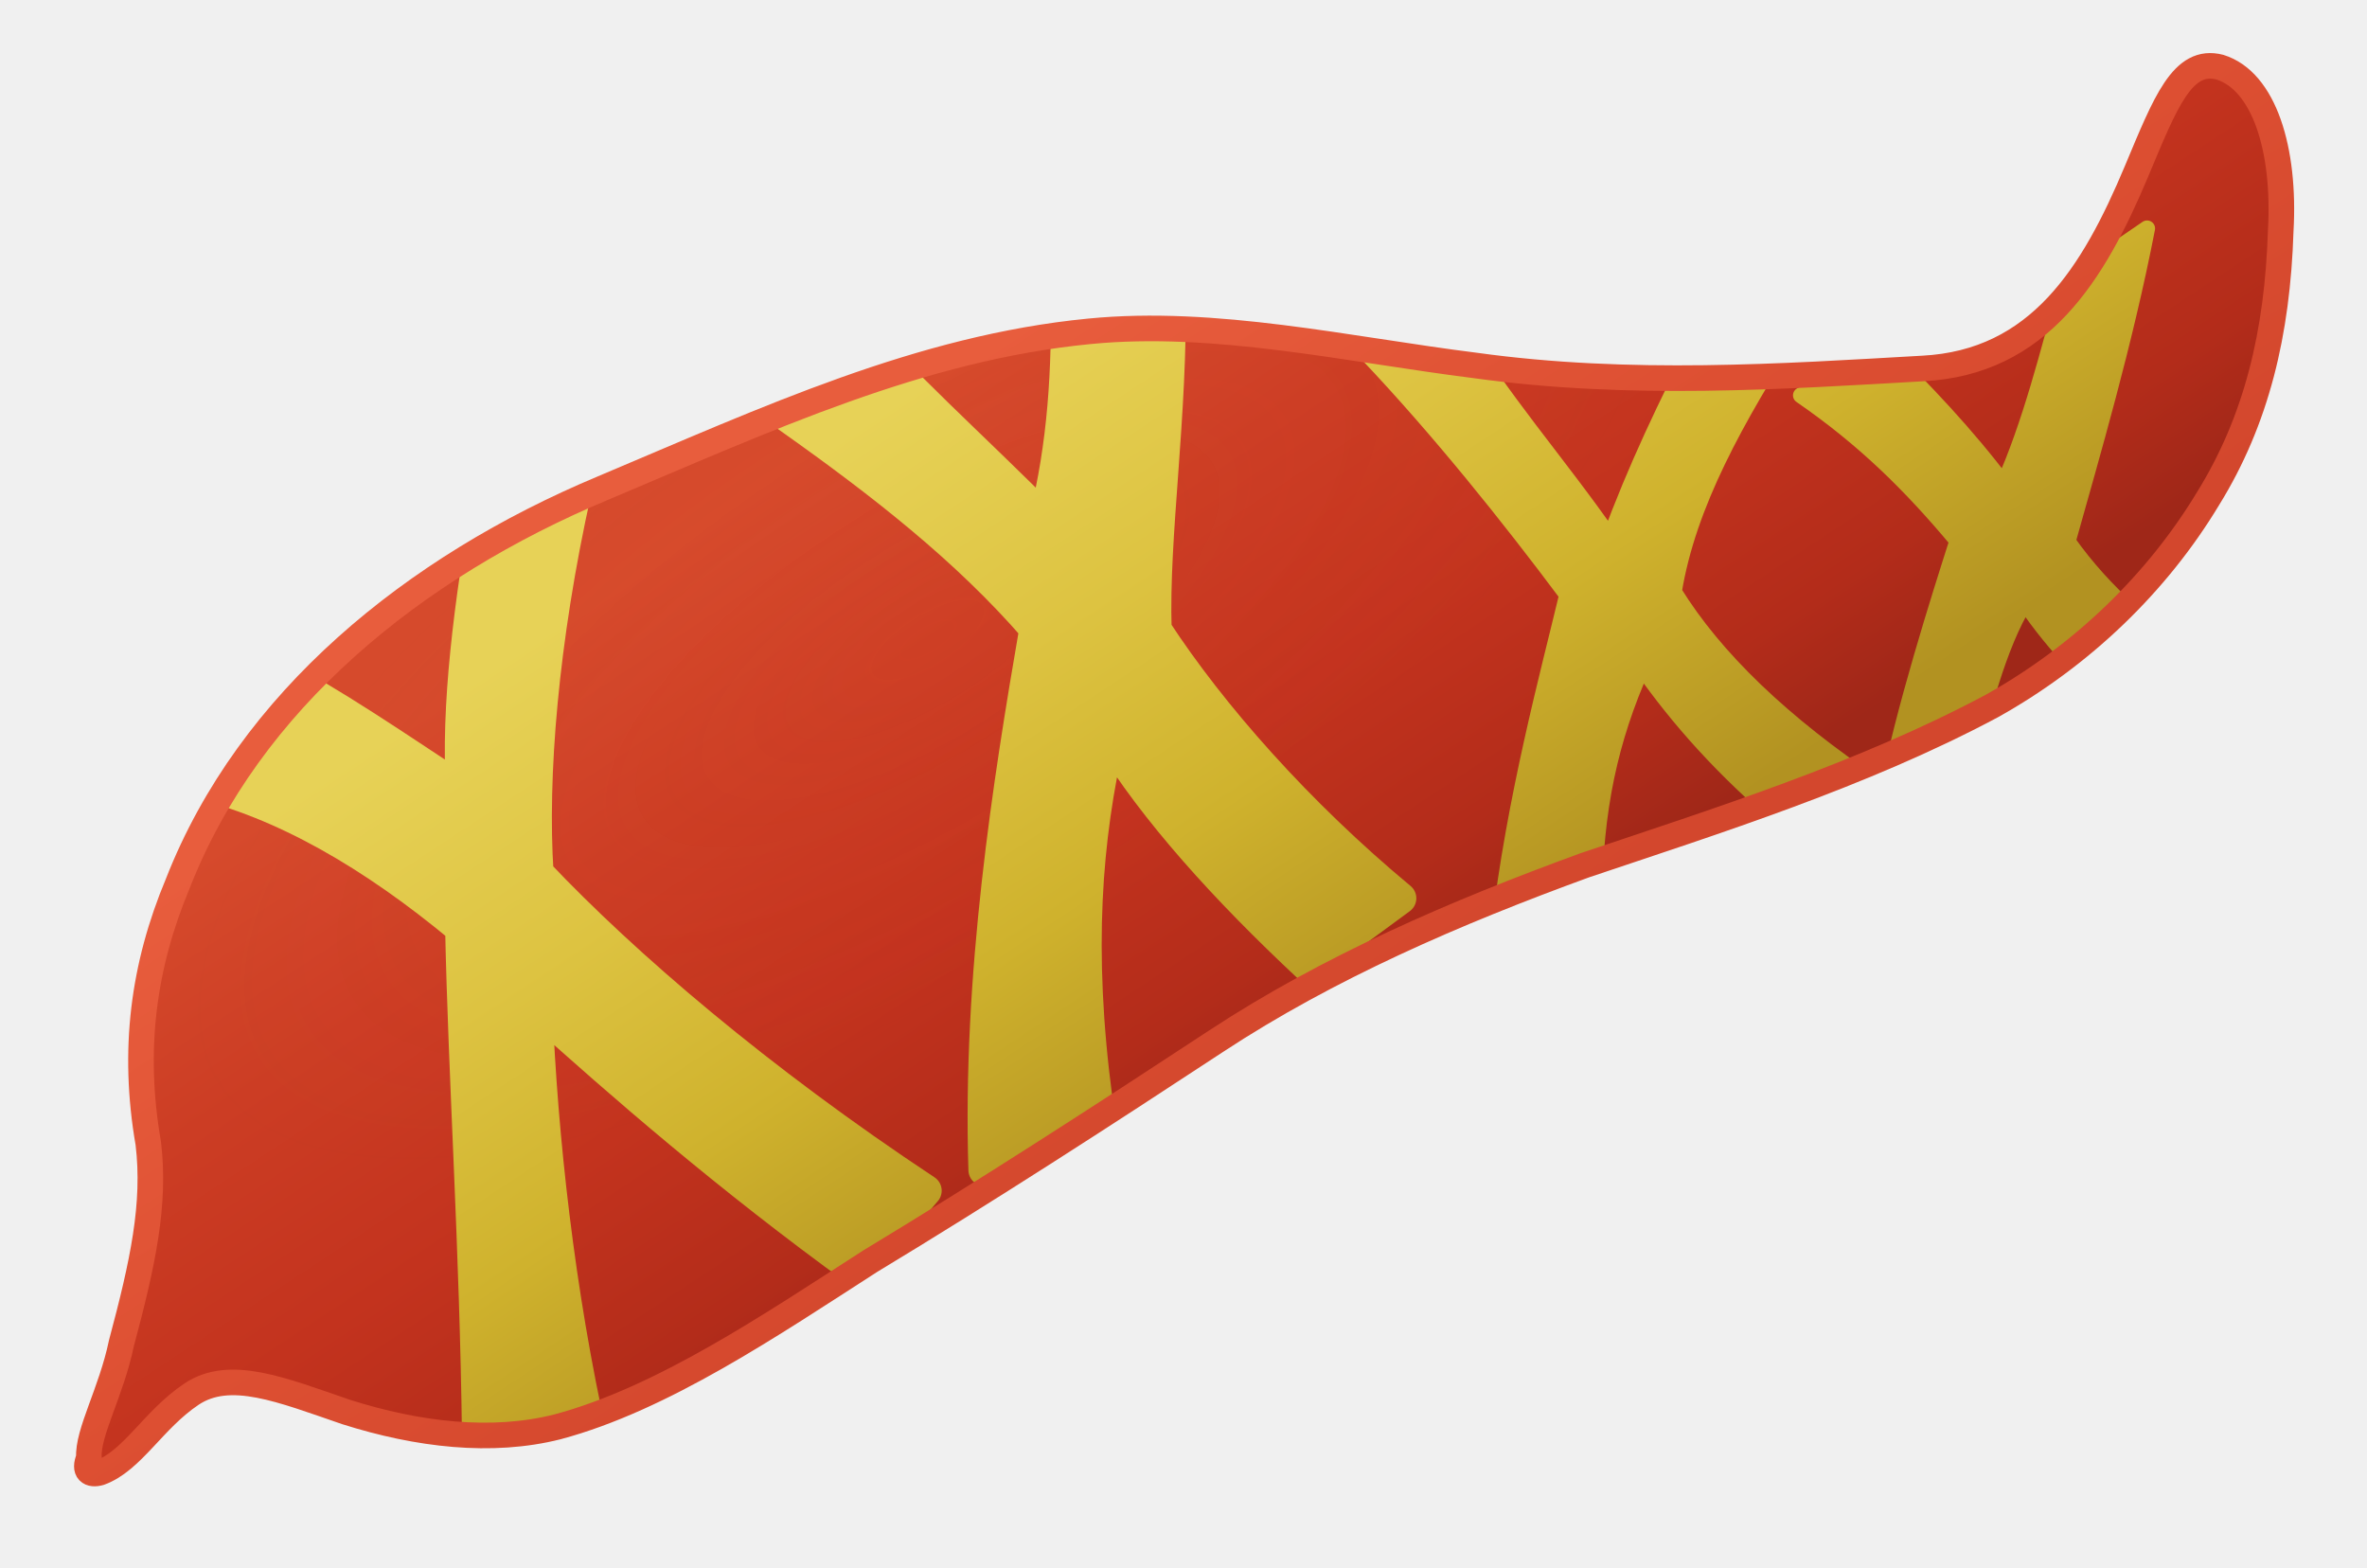
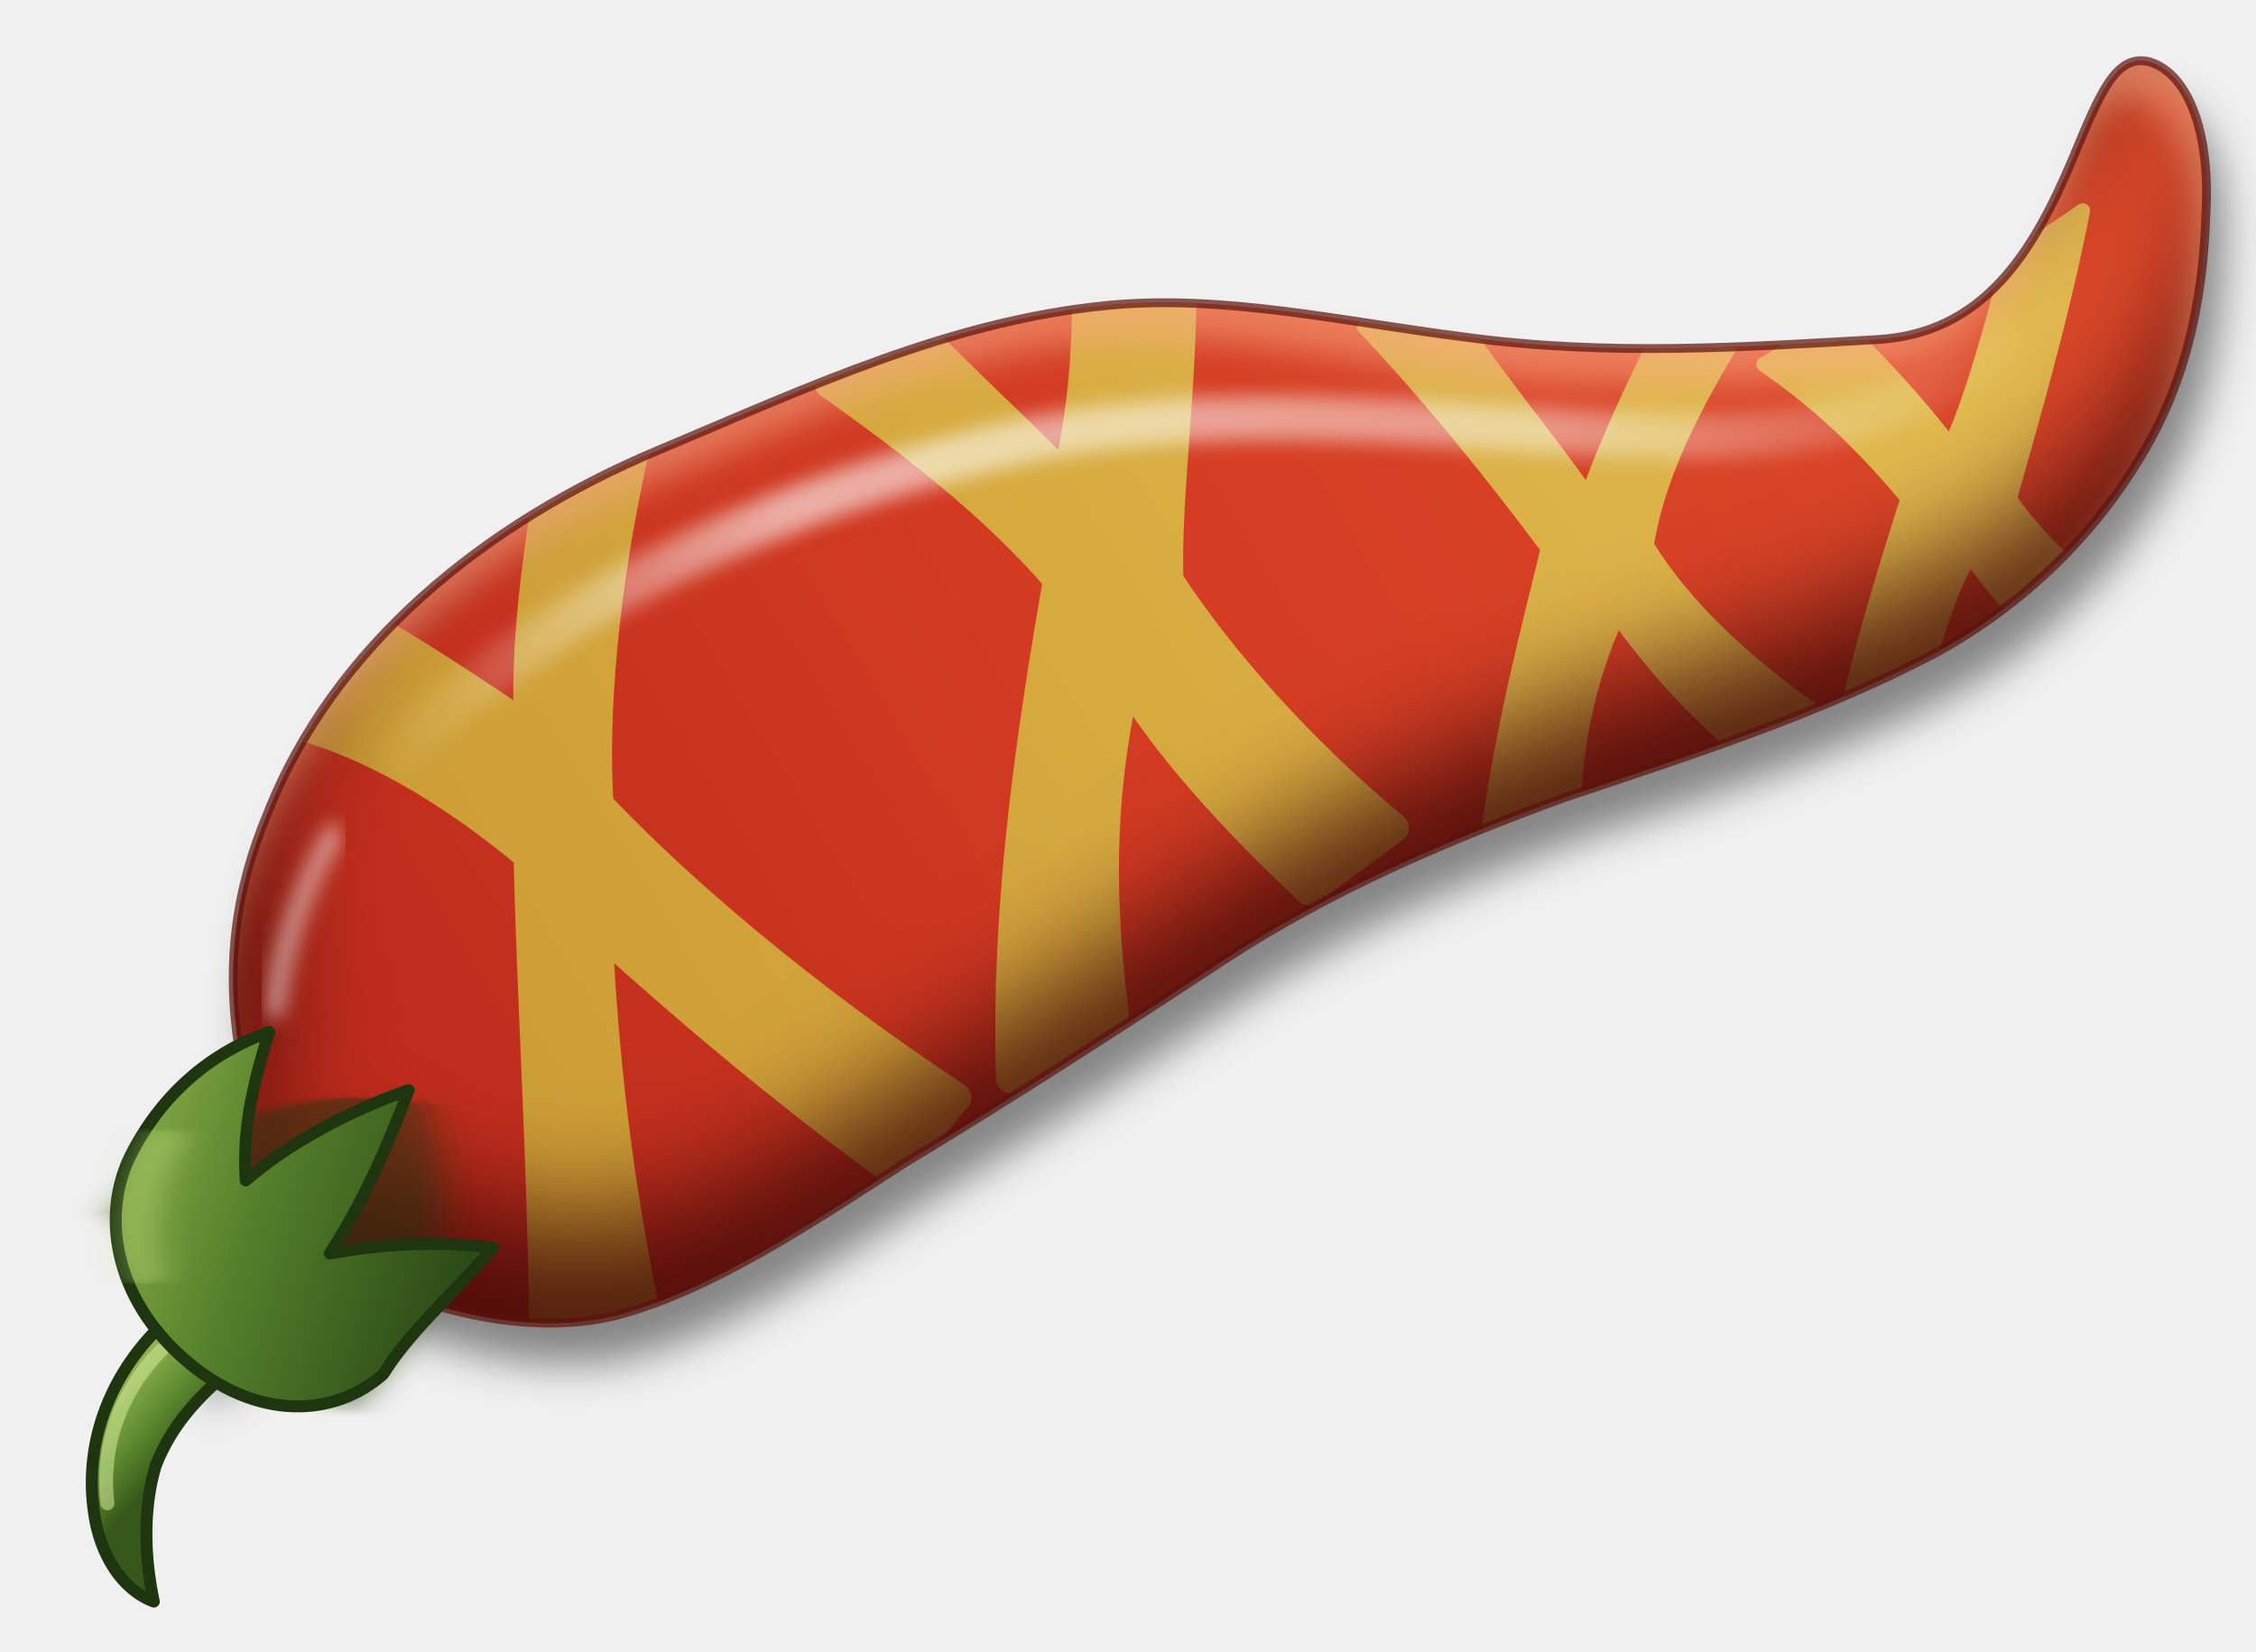
- <svg xmlns="http://www.w3.org/2000/svg" width="1110" height="735" viewBox="60 10 740 490" role="img" aria-labelledby="title">
+ <svg xmlns="http://www.w3.org/2000/svg" viewBox="25 10 765 560" role="img" aria-labelledby="title">
  <defs>
-     <linearGradient id="body-shade" gradientUnits="userSpaceOnUse" x1="325" y1="145" x2="462" y2="353">
-       <stop offset="0" stop-color="#D64A2C" />
-       <stop offset="0.28" stop-color="#CC3D24" />
-       <stop offset="0.58" stop-color="#C3331E" />
-       <stop offset="0.84" stop-color="#B32C1A" />
-       <stop offset="1" stop-color="#9F2718" />
-     </linearGradient>
-     <linearGradient id="yellow-shade" gradientUnits="userSpaceOnUse" x1="325" y1="145" x2="462" y2="353">
-       <stop offset="0" stop-color="#E7D257" />
-       <stop offset="0.35" stop-color="#DDC341" />
-       <stop offset="0.65" stop-color="#CFB22D" />
-       <stop offset="1" stop-color="#B29221" />
-     </linearGradient>
-     <linearGradient id="edge-shade" gradientUnits="userSpaceOnUse" x1="325" y1="145" x2="462" y2="353">
-       <stop offset="0" stop-color="#E85D3D" />
-       <stop offset="0.55" stop-color="#DD4F32" />
-       <stop offset="1" stop-color="#D3472D" />
-     </linearGradient>
-     <radialGradient id="soft-light" gradientUnits="userSpaceOnUse" cx="350" cy="210" r="270" gradientTransform="translate(350 210) rotate(-32) scale(1 0.38) translate(-350 -210)">
-       <stop offset="0" stop-color="#E65A35" stop-opacity="0.08" />
-       <stop offset="0.45" stop-color="#E65A35" stop-opacity="0.035" />
-       <stop offset="1" stop-color="#E65A35" stop-opacity="0" />
-     </radialGradient>
    <path id="outline" d="M 87.805,465.703       C 87.291,457.921 94.796,445.167 97.961,429.897       C 104.658,404.914 108.651,386.382 106.354,367.408       C 101.3,338.283 104.779,311.968 115.596,286.167       C 137.91,229.081 189.409,187.318 248.298,162.671       C 300.07,140.846 347.649,118.727 400.523,113.579       C 439.916,109.699 481.239,119.233 521.219,124.247       C 569.659,130.96 617.438,127.667 661.098,125.193       C 697.493,123.316 714.453,95.732 727.974,63.481       C 736.987,41.981 742.322,27.969 754,31       C 767.848,35.29 774.484,56.78 773.028,82.13       C 772.013,114.15 765.463,141.356 750.38,165.752       C 734.395,192.297 710.852,214.993 682.676,230.725       C 642.362,252.246 596.365,266.729 555.536,280.468       C 514.781,295.319 475.221,312.466 440.221,335.466       C 405.221,358.466 368.198,382.431 332.076,404.246       C 301.049,424.205 267.097,447.278 234.287,456.046       C 213.763,461.247 190.628,458.52 168.247,451.419       C 147.963,444.465 131.872,437.805 119.88,445.818       C 107.889,453.831 101.432,466.658 91.243,470.37       C 88.172,471.262 86.002,470.003 87.805,465.703 Z" />
    <clipPath id="outline-clip">
      <use href="#outline" />
    </clipPath>
+     <linearGradient id="skin" gradientUnits="userSpaceOnUse" x1="100" y1="460" x2="760" y2="60">
+       <stop offset="0" stop-color="#B8271A" />
+       <stop offset="0.45" stop-color="#D23A22" />
+       <stop offset="1" stop-color="#DE4A2A" />
+     </linearGradient>
+     <linearGradient id="mark" gradientUnits="userSpaceOnUse" x1="100" y1="460" x2="760" y2="60">
+       <stop offset="0" stop-color="#C9A332" />
+       <stop offset="1" stop-color="#E6CB57" />
+     </linearGradient>
+     <filter id="volume" x="-10%" y="-10%" width="120%" height="120%" color-interpolation-filters="sRGB">
+       <feOffset in="SourceAlpha" dx="10" dy="-34" result="up" />
+       <feGaussianBlur in="up" stdDeviation="20" result="upb" />
+       <feComposite in="SourceAlpha" in2="upb" operator="out" result="belly" />
+       <feFlood flood-color="#3D0806" flood-opacity="0.85" />
+       <feComposite in2="belly" operator="in" result="shade" />
+       <feOffset in="SourceAlpha" dx="-4" dy="12" result="down" />
+       <feGaussianBlur in="down" stdDeviation="6" result="downb" />
+       <feComposite in="SourceAlpha" in2="downb" operator="out" result="back" />
+       <feFlood flood-color="#FFB08A" flood-opacity="0.55" />
+       <feComposite in2="back" operator="in" result="rim" />
+       <feMerge>
+         <feMergeNode in="SourceGraphic" />
+         <feMergeNode in="shade" />
+         <feMergeNode in="rim" />
+       </feMerge>
+     </filter>
+     <filter id="soft" x="-20%" y="-50%" width="140%" height="200%">
+       <feGaussianBlur stdDeviation="3.2" />
+     </filter>
+     <filter id="drop" x="-10%" y="-10%" width="120%" height="130%">
+       <feGaussianBlur stdDeviation="7" />
+     </filter>
+     <linearGradient id="gloss" gradientUnits="userSpaceOnUse" x1="150" y1="0" x2="720" y2="0">
+       <stop offset="0" stop-color="#fff" stop-opacity="0" />
+       <stop offset="0.25" stop-color="#fff" stop-opacity="0.6" />
+       <stop offset="0.7" stop-color="#fff" stop-opacity="0.45" />
+       <stop offset="1" stop-color="#fff" stop-opacity="0" />
+     </linearGradient>
+     <linearGradient id="leaf" gradientUnits="userSpaceOnUse" x1="700" y1="20" x2="780" y2="160">
+       <stop offset="0" stop-color="#8DB24A" />
+       <stop offset="0.45" stop-color="#557F2B" />
+       <stop offset="1" stop-color="#2C4C17" />
+     </linearGradient>
+     <linearGradient id="leaf-l" gradientUnits="userSpaceOnUse" x1="0" y1="-45" x2="40" y2="45">
+       <stop offset="0" stop-color="#8DB24A" />
+       <stop offset="0.45" stop-color="#557F2B" />
+       <stop offset="1" stop-color="#2C4C17" />
+     </linearGradient>
+     <linearGradient id="stalk-l" gradientUnits="userSpaceOnUse" x1="0" y1="-12" x2="0" y2="14">
+       <stop offset="0" stop-color="#9DBF5A" />
+       <stop offset="0.6" stop-color="#5E8A30" />
+       <stop offset="1" stop-color="#36591B" />
+     </linearGradient>
+     <linearGradient id="stalk" gradientUnits="userSpaceOnUse" x1="750" y1="0" x2="790" y2="0">
+       <stop offset="0" stop-color="#9DBF5A" />
+       <stop offset="0.6" stop-color="#5E8A30" />
+       <stop offset="1" stop-color="#36591B" />
+     </linearGradient>
  </defs>
-   <use id="body" href="#outline" fill="url(#body-shade)" />
-   <use id="light" href="#outline" fill="url(#soft-light)" />
-   <g id="pattern" clip-path="url(#outline-clip)" fill="url(#yellow-shade)" stroke="url(#yellow-shade)" stroke-width="5" stroke-linejoin="round">
-     <path id="x-1" stroke-width="10" d="M 212.951,164.622       C 206.842,198.498 202.755,231.41 204.444,256.98       C 183.719,243.356 164.043,229.805 144.587,219.589       L 120.804,254.441       C 148.352,260.797 176.562,277.159 204.163,300.118       C 205.077,345.553 208.749,401.14 209.423,458.73       L 244.99,460.115       C 234.641,414.02 229.314,364.956 227.719,325.007       C 254.345,349.004 287.555,377.889 328.103,407.288       L 349.403,382.221       C 297.03,347.568 254.993,311.425 228.073,282.981       C 226.09,252.964 229.516,210.046 239.986,163.196 Z" />
-     <path id="x-2" stroke-width="10" d="M 320.709,105.774       C 341.046,129.331 364.308,149.773 386.668,172.364       C 392.464,149.532 393.993,125.294 393.426,100.909       L 425.701,99.85       C 426.322,140.838 420.359,176.938 421.294,206.881       C 438.706,233.553 465.774,264.221 497.789,290.809       L 468.931,312.026       C 443.353,288.102 420.846,263.287 406.798,240.171       C 399.493,271.75 396.602,306.959 402.831,353.873       L 367.757,375.761       C 365.815,314.762 375.403,254.57 383.703,206.461       C 362.244,181.719 335.838,161.057 306.287,140.175 Z" />
-     <path id="x-3" d="M 513.975,109.353       C 529.218,134.766 547.238,154.841 563.383,178.104       C 571.348,156.53 580.509,137.253 592.521,113.749       L 621.578,111.358       C 602.669,141.018 587.733,167.637 583.279,194.99       C 596.132,215.809 617.297,236.104 646.775,255.875       L 618.305,267.16       C 598.408,250.273 584.875,234.94 573.364,218.641       C 563.375,241.18 558.554,262.974 558.367,291.732       L 528.702,300.72       C 533.323,260.1 544.233,219.92 549.955,195.976       C 531.641,171.454 510.035,144.489 487.602,120.785 Z" />
-     <path id="x-4" d="M 648.152,118.753       C 661.539,131.863 674.999,146.085 686.436,161.272       C 694.622,143.034 700.418,120.201 706.287,98.48       L 731.245,81.416       C 724.234,117.443 714.005,152.138 706.406,179.27       C 717.917,195.569 733.4,208.826 749.711,218.822       L 727.972,237.218       C 714.585,224.107 702.32,212.182 693.052,198.254       C 684.573,212.045 679.678,232.728 675.465,247.925       L 650.066,258.319       C 654.667,233.189 666.773,195.306 671.961,179.07       C 657.232,161.44 642.723,147.144 623.047,133.593 Z" />
+   <use href="#outline" transform="translate(6 14)" fill="#000" opacity="0.45" filter="url(#drop)" />
+   <g filter="url(#volume)">
+     <use href="#outline" fill="url(#skin)" />
+     <g clip-path="url(#outline-clip)" fill="url(#mark)" stroke="url(#mark)" stroke-width="5" stroke-linejoin="round" opacity="0.9">
+       <path id="x-1" stroke-width="10" d="M 212.951,164.622       C 206.842,198.498 202.755,231.41 204.444,256.98       C 183.719,243.356 164.043,229.805 144.587,219.589       L 120.804,254.441       C 148.352,260.797 176.562,277.159 204.163,300.118       C 205.077,345.553 208.749,401.14 209.423,458.73       L 244.99,460.115       C 234.641,414.02 229.314,364.956 227.719,325.007       C 254.345,349.004 287.555,377.889 328.103,407.288       L 349.403,382.221       C 297.03,347.568 254.993,311.425 228.073,282.981       C 226.09,252.964 229.516,210.046 239.986,163.196 Z" />
+       <path id="x-2" stroke-width="10" d="M 320.709,105.774       C 341.046,129.331 364.308,149.773 386.668,172.364       C 392.464,149.532 393.993,125.294 393.426,100.909       L 425.701,99.85       C 426.322,140.838 420.359,176.938 421.294,206.881       C 438.706,233.553 465.774,264.221 497.789,290.809       L 468.931,312.026       C 443.353,288.102 420.846,263.287 406.798,240.171       C 399.493,271.75 396.602,306.959 402.831,353.873       L 367.757,375.761       C 365.815,314.762 375.403,254.57 383.703,206.461       C 362.244,181.719 335.838,161.057 306.287,140.175 Z" />
+       <path id="x-3" d="M 513.975,109.353       C 529.218,134.766 547.238,154.841 563.383,178.104       C 571.348,156.53 580.509,137.253 592.521,113.749       L 621.578,111.358       C 602.669,141.018 587.733,167.637 583.279,194.99       C 596.132,215.809 617.297,236.104 646.775,255.875       L 618.305,267.16       C 598.408,250.273 584.875,234.94 573.364,218.641       C 563.375,241.18 558.554,262.974 558.367,291.732       L 528.702,300.72       C 533.323,260.1 544.233,219.92 549.955,195.976       C 531.641,171.454 510.035,144.489 487.602,120.785 Z" />
+       <path id="x-4" d="M 648.152,118.753       C 661.539,131.863 674.999,146.085 686.436,161.272       C 694.622,143.034 700.418,120.201 706.287,98.48       L 731.245,81.416       C 724.234,117.443 714.005,152.138 706.406,179.27       C 717.917,195.569 733.4,208.826 749.711,218.822       L 727.972,237.218       C 714.585,224.107 702.32,212.182 693.052,198.254       C 684.573,212.045 679.678,232.728 675.465,247.925       L 650.066,258.319       C 654.667,233.189 666.773,195.306 671.961,179.07       C 657.232,161.44 642.723,147.144 623.047,133.593 Z" />
+     </g>
  </g>
-   <use id="edge" href="#outline" fill="none" stroke="url(#edge-shade)" stroke-width="8" stroke-linejoin="round" stroke-linecap="round" />
+   <g clip-path="url(#outline-clip)" fill="none" stroke-linecap="round">
+     <path filter="url(#soft)" stroke="url(#gloss)" stroke-width="15" d="M 160,265 C 215,212 290,178 370,160 C 445,144 520,156 590,158 C 640,159 678,150 706,124" />
+     <path filter="url(#soft)" stroke="#fff" stroke-opacity="0.5" stroke-width="7" d="M 118,352 C 121,330 128,310 138,293" />
+   </g>
+   <use href="#outline" fill="none" stroke="#5A120C" stroke-opacity="0.7" stroke-width="3" stroke-linejoin="round" />
+   <g transform="translate(93 465) rotate(-49) scale(1.35)" stroke="#1E3510" stroke-width="3" stroke-linejoin="round">
+     <path fill="url(#stalk-l)" d="M -2,-10 C -20,-12 -38,-6 -50,8 C -57,16 -60,26 -57,34       C -51,26 -42,17 -31,12 C -20,8 -10,9 -2,10 Z" />
+     <path fill="none" stroke="#D6EA9A" stroke-opacity="0.55" stroke-width="3.5" stroke-linecap="round" d="M -8,-6 C -22,-7 -36,-2 -46,9" />
+     <path fill="#1E3510" stroke="none" opacity="0.5" filter="url(#soft)" d="M 10,-38 C 40,-40 70,-20 82,4 C 66,30 40,44 10,40 Z" />
+     <path fill="url(#leaf-l)" d="M -6,0       C -6,-24 8,-40 24,-44       C 40,-48 56,-46 70,-38 C 56,-32 46,-26 38,-18       C 52,-16 68,-10 82,-2 C 66,4 52,8 38,10       C 48,18 58,28 66,40 C 50,40 36,38 24,40       C 8,38 -6,24 -6,0 Z" />
+     <path fill="none" stroke="#C4DD82" stroke-opacity="0.6" stroke-width="6" stroke-linecap="round" filter="url(#soft)" d="M 4,-22 C 10,-32 20,-38 32,-40" />
+   </g>
</svg>
